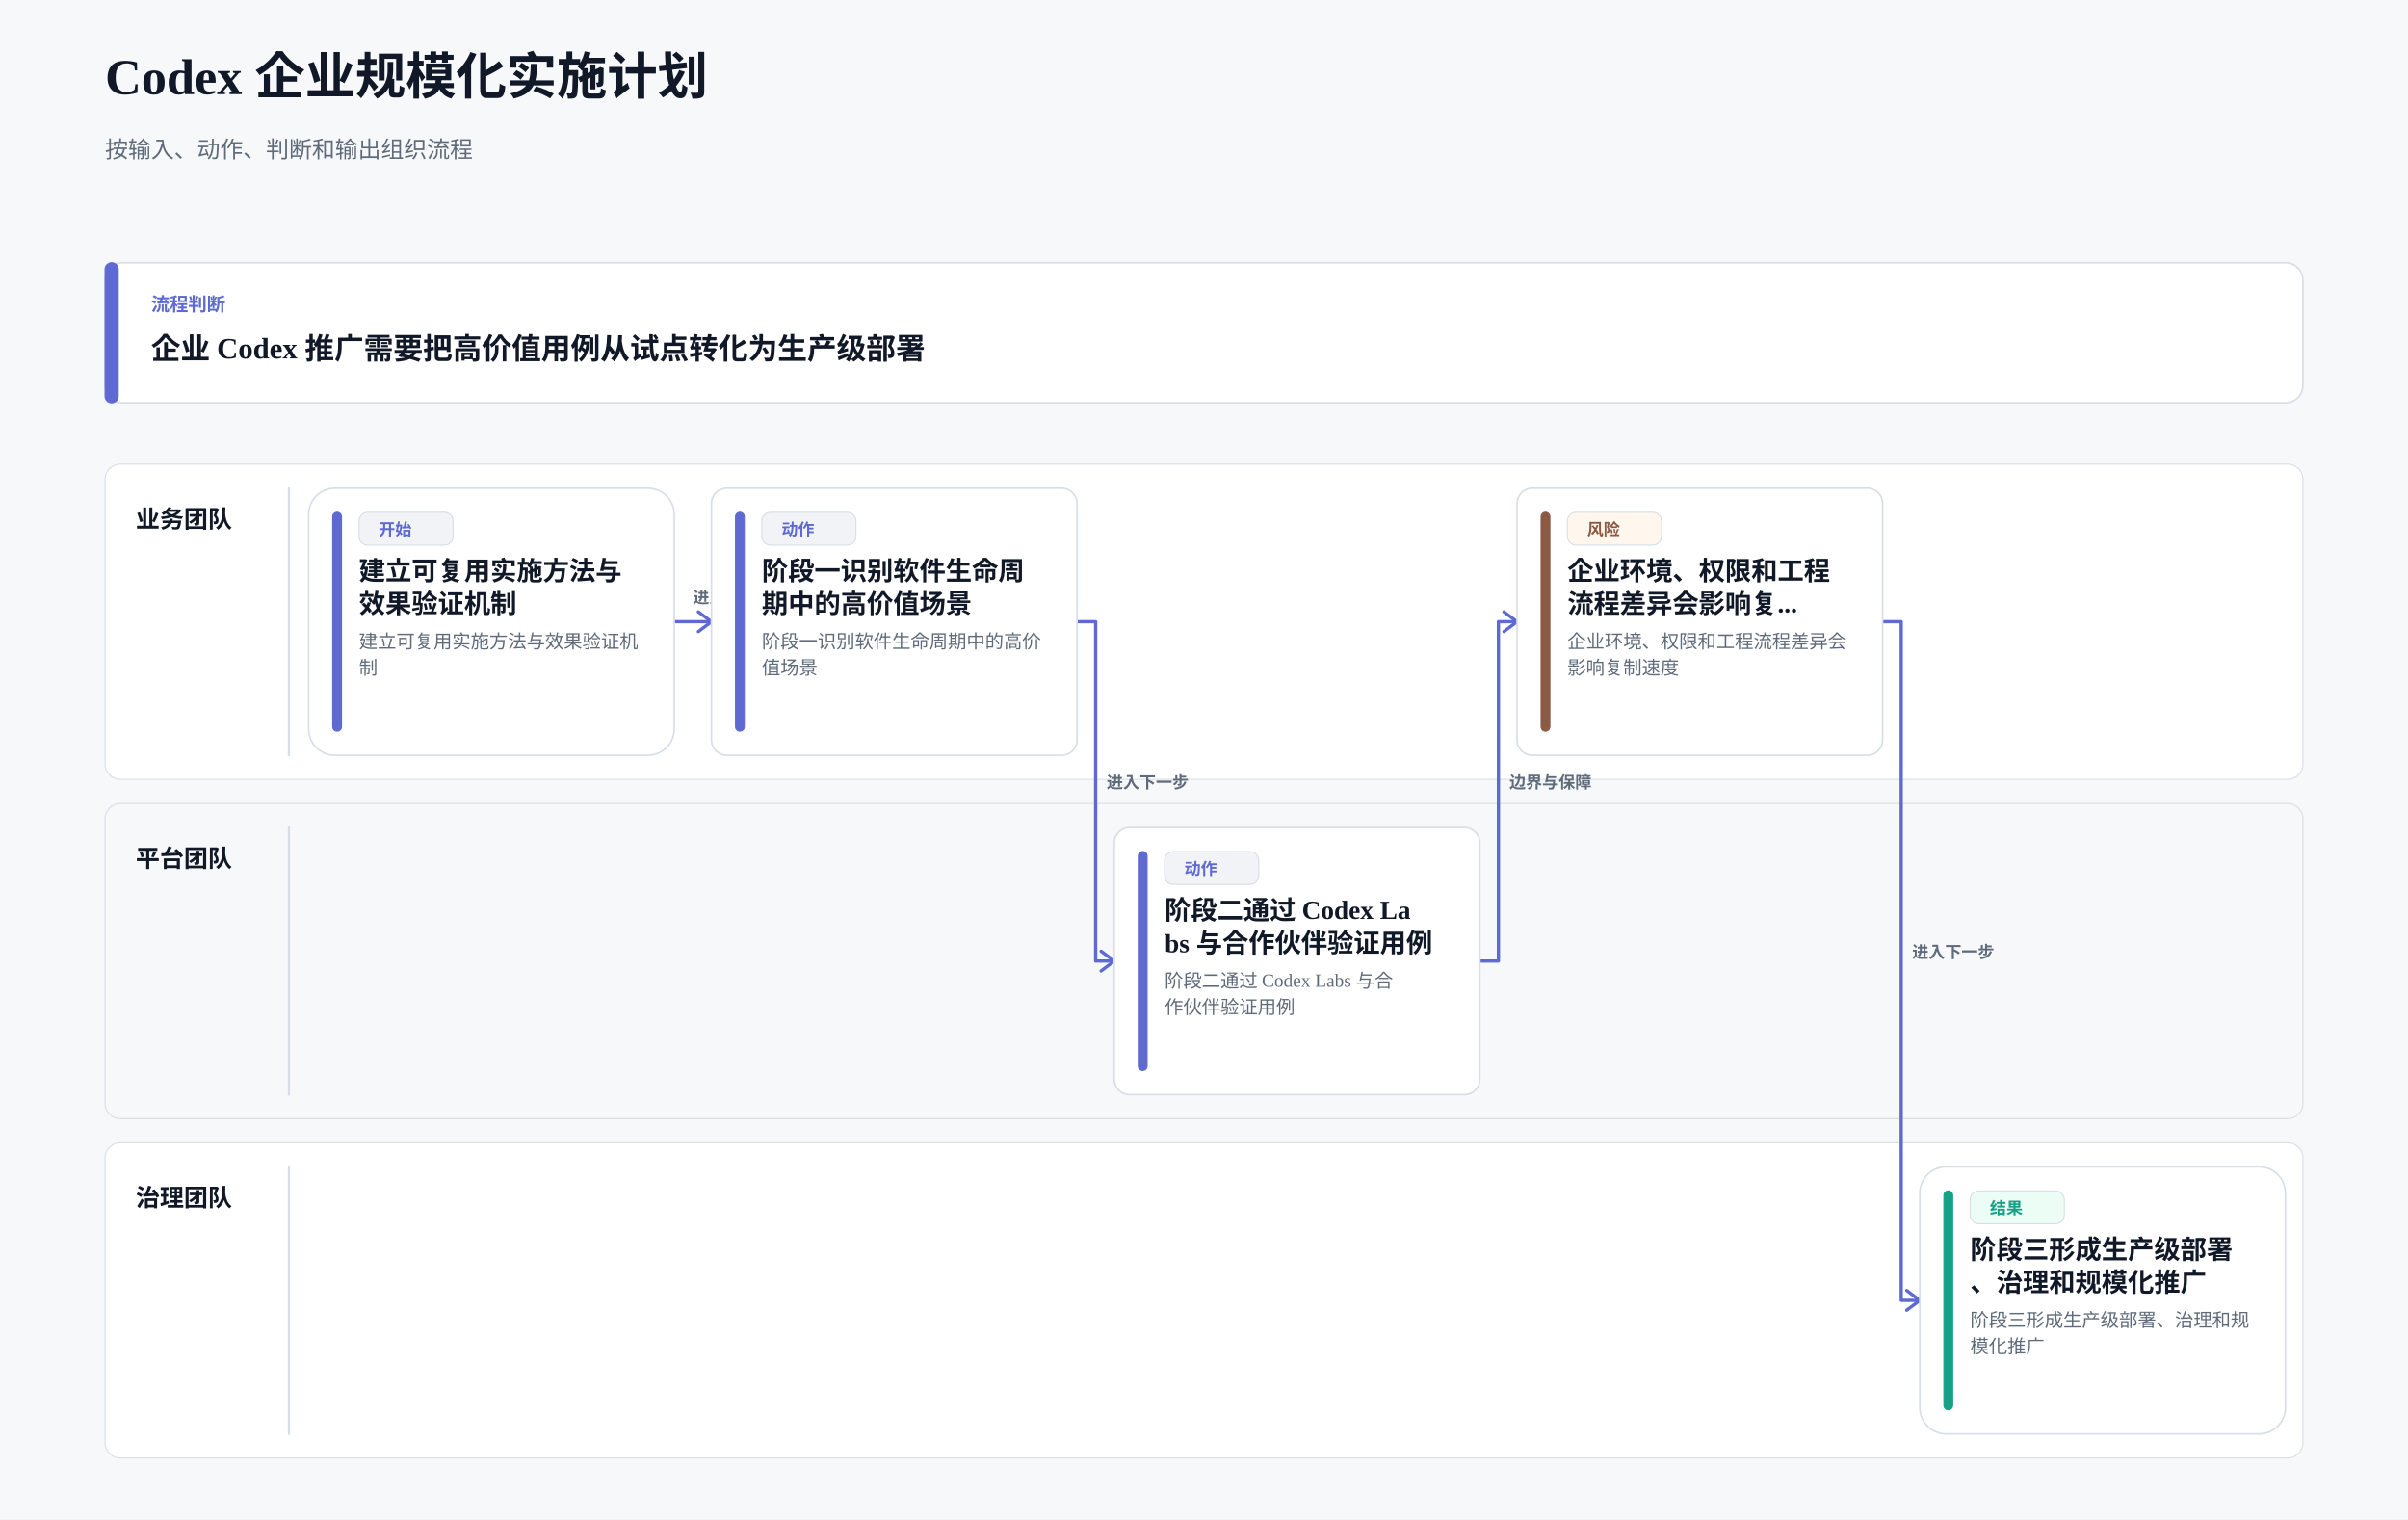
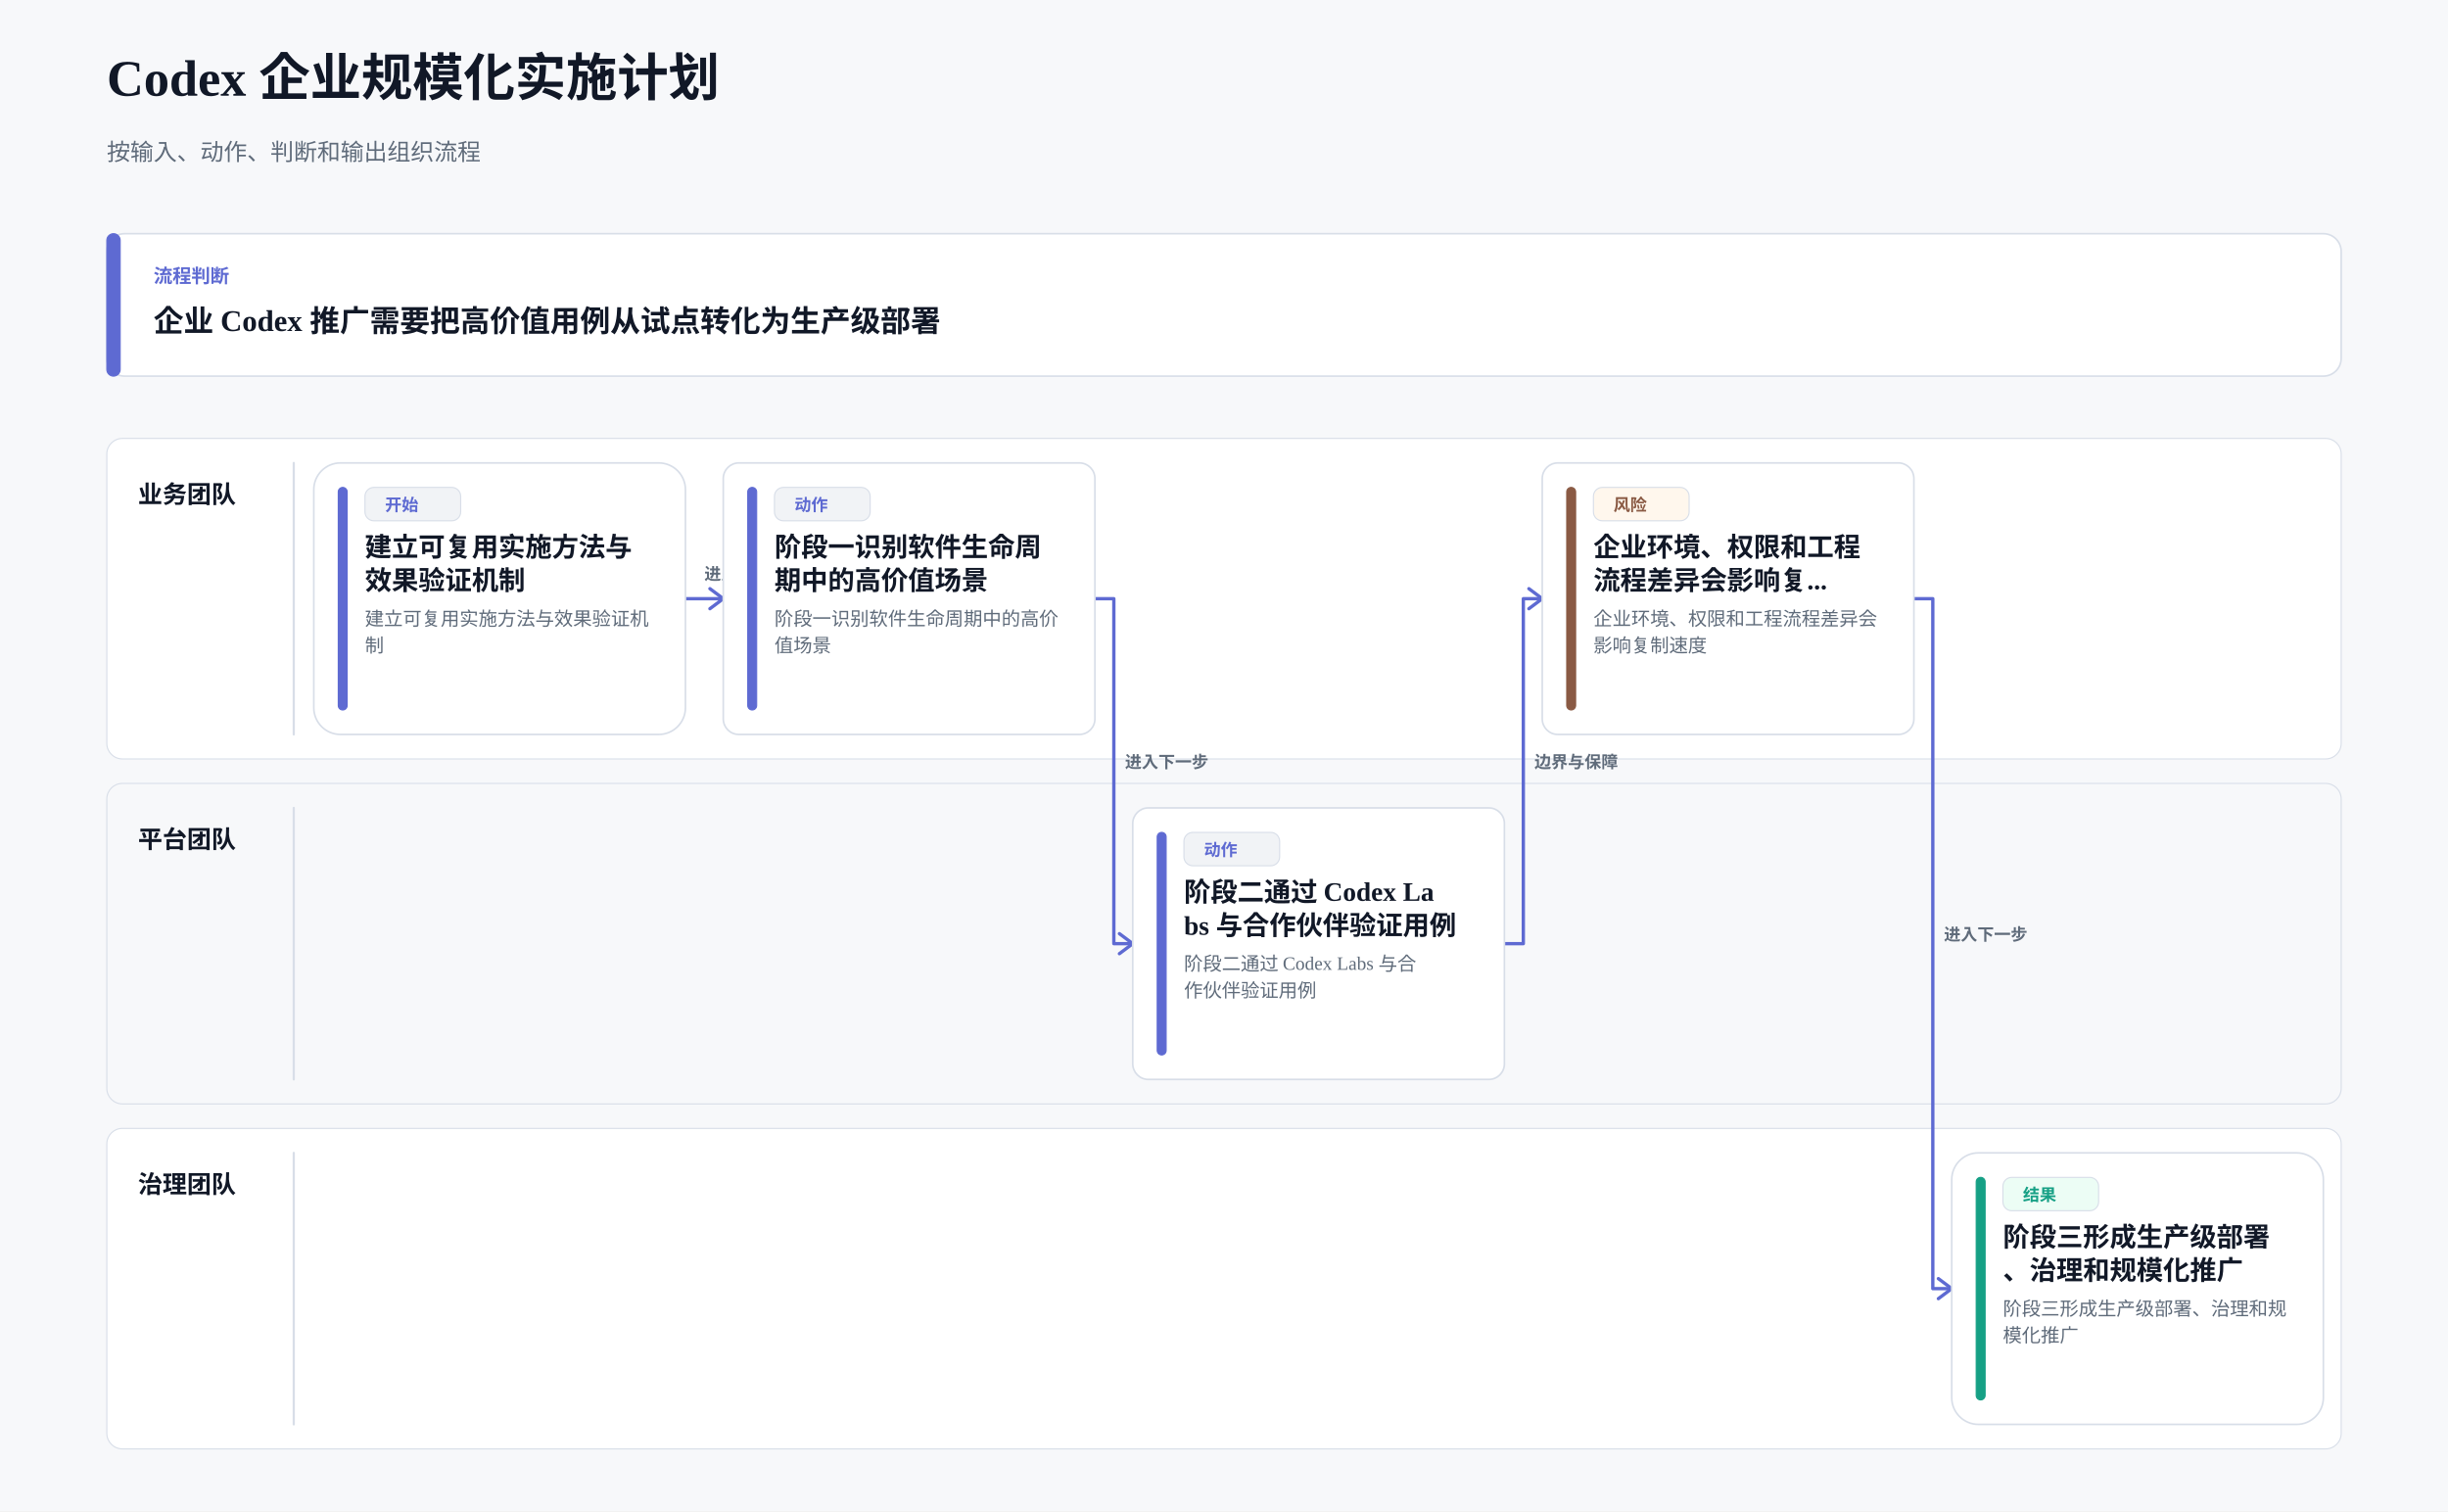
- <svg xmlns="http://www.w3.org/2000/svg" width="2200" height="1388" viewBox="0 0 2200 1388" data-layout-engine="v4" data-layout="flow-canvas" data-flow-mode="swimlane-flow">
-   <rect x="0" y="0" width="2200" height="1388" rx="0" fill="#F7F8FA" stroke="#F7F8FA" stroke-width="0" />
+ <svg xmlns="http://www.w3.org/2000/svg" width="2200" height="1358" viewBox="0 0 2200 1358" data-layout-engine="v4" data-layout="flow-canvas" data-pipeline-version="4.4" data-flow-mode="swimlane-flow">
+   <rect x="0" y="0" width="2200" height="1358" rx="0" fill="#F7F8FA" stroke="#F7F8FA" stroke-width="0" />
  <g>
-     <g data-v43-block="title" data-block-type="title" data-x="96" data-y="40" data-width="2008" data-height="200" data-column="full">
+     <g data-v43-block="title" data-block-type="title" data-x="96" data-y="40" data-width="2008" data-height="170" data-column="full">
      <text x="96" y="86" font-size="46" fill="#111827" font-weight="700">
        <tspan x="96" dy="0">Codex 企业规模化实施计划</tspan>
      </text>
      <text x="96" y="144" font-size="21" fill="#5F6B7A" font-weight="500">
        <tspan x="96" dy="0">按输入、动作、判断和输出组织流程</tspan>
      </text>
    </g>
-     <g data-v43-block="statement" data-block-type="statement" data-x="96" data-y="240" data-width="2008" data-height="128" data-column="full">
-       <rect x="96" y="240" width="2008" height="128" rx="16" fill="#FFFFFF" stroke="#D8DEE8" stroke-width="1.5" />
-       <rect x="96" y="240" width="12" height="128" rx="6" fill="#5E6AD2" stroke="#5E6AD2" stroke-width="1" />
-       <text x="138" y="284" font-size="17" fill="#5E6AD2" font-weight="700">
+     <g data-v43-block="statement" data-block-type="statement" data-x="96" data-y="210" data-width="2008" data-height="128" data-column="full">
+       <rect x="96" y="210" width="2008" height="128" rx="16" fill="#FFFFFF" stroke="#D8DEE8" stroke-width="1.5" />
+       <rect x="96" y="210" width="12" height="128" rx="6" fill="#5E6AD2" stroke="#5E6AD2" stroke-width="1" />
+       <text x="138" y="254" font-size="17" fill="#5E6AD2" font-weight="700">
        <tspan x="138" dy="0">流程判断</tspan>
      </text>
-       <text x="138" y="328" font-size="27" fill="#111827" font-weight="700">
+       <text x="138" y="298" font-size="27" fill="#111827" font-weight="700">
        <tspan x="138" dy="0">企业 Codex 推广需要把高价值用例从试点转化为生产级部署</tspan>
      </text>
    </g>
-     <g data-v43-block="flow" data-block-type="swimlane-flow" data-x="96" data-y="424" data-width="2008" data-height="908" data-column="full">
-       <rect x="96" y="424" width="2008" height="288" rx="14" fill="#FFFFFF" stroke="#D8DEE8" stroke-width="1" data-flow-lane="lane-1" />
-       <text x="124" y="482" font-size="22" fill="#111827" font-weight="700">
+     <g data-v43-block="flow" data-block-type="swimlane-flow" data-x="96" data-y="394" data-width="2008" data-height="908" data-column="full">
+       <rect x="96" y="394" width="2008" height="288" rx="14" fill="#FFFFFF" stroke="#D8DEE8" stroke-width="1" data-flow-lane="lane-1" />
+       <text x="124" y="452" font-size="22" fill="#111827" font-weight="700">
        <tspan x="124" dy="0">业务团队</tspan>
      </text>
-       <line x1="264" y1="446" x2="264" y2="690" stroke="#D8DEE8" stroke-width="2" stroke-linecap="round" />
-       <rect x="96" y="734" width="2008" height="288" rx="14" fill="#F7F8FA" stroke="#D8DEE8" stroke-width="1" data-flow-lane="lane-2" />
-       <text x="124" y="792" font-size="22" fill="#111827" font-weight="700">
+       <line x1="264" y1="416" x2="264" y2="660" stroke="#D8DEE8" stroke-width="2" stroke-linecap="round" />
+       <rect x="96" y="704" width="2008" height="288" rx="14" fill="#F7F8FA" stroke="#D8DEE8" stroke-width="1" data-flow-lane="lane-2" />
+       <text x="124" y="762" font-size="22" fill="#111827" font-weight="700">
        <tspan x="124" dy="0">平台团队</tspan>
      </text>
-       <line x1="264" y1="756" x2="264" y2="1000" stroke="#D8DEE8" stroke-width="2" stroke-linecap="round" />
-       <rect x="96" y="1044" width="2008" height="288" rx="14" fill="#FFFFFF" stroke="#D8DEE8" stroke-width="1" data-flow-lane="lane-3" />
-       <text x="124" y="1102" font-size="22" fill="#111827" font-weight="700">
+       <line x1="264" y1="726" x2="264" y2="970" stroke="#D8DEE8" stroke-width="2" stroke-linecap="round" />
+       <rect x="96" y="1014" width="2008" height="288" rx="14" fill="#FFFFFF" stroke="#D8DEE8" stroke-width="1" data-flow-lane="lane-3" />
+       <text x="124" y="1072" font-size="22" fill="#111827" font-weight="700">
        <tspan x="124" dy="0">治理团队</tspan>
      </text>
-       <line x1="264" y1="1066" x2="264" y2="1310" stroke="#D8DEE8" stroke-width="2" stroke-linecap="round" />
-       <line x1="616" y1="568" x2="650" y2="568" stroke="#5E6AD2" stroke-width="3" stroke-linecap="round" data-flow-edge="node-1-&gt;node-2" data-from="node-1" data-to="node-2" data-start="616,568" data-end="650,568" data-edge-label="进入下一步" />
-       <line x1="650" y1="568" x2="638" y2="559" stroke="#5E6AD2" stroke-width="3" stroke-linecap="round" />
-       <line x1="650" y1="568" x2="638" y2="577" stroke="#5E6AD2" stroke-width="3" stroke-linecap="round" />
-       <text x="633" y="551" font-size="15" fill="#5F6B7A" font-weight="700" data-flow-edge-label="进入下一步">
+       <line x1="264" y1="1036" x2="264" y2="1280" stroke="#D8DEE8" stroke-width="2" stroke-linecap="round" />
+       <line x1="616" y1="538" x2="650" y2="538" stroke="#5E6AD2" stroke-width="3" stroke-linecap="round" data-flow-edge="node-1-&gt;node-2" data-from="node-1" data-to="node-2" data-start="616,538" data-end="650,538" data-edge-label="进入下一步" />
+       <line x1="650" y1="538" x2="638" y2="529" stroke="#5E6AD2" stroke-width="3" stroke-linecap="round" />
+       <line x1="650" y1="538" x2="638" y2="547" stroke="#5E6AD2" stroke-width="3" stroke-linecap="round" />
+       <text x="633" y="521" font-size="15" fill="#5F6B7A" font-weight="700" data-flow-edge-label="进入下一步">
        <tspan x="633" dy="0">进入下一步</tspan>
      </text>
-       <polyline points="984,568 1001,568 1001,878 1018,878" fill="none" stroke="#5E6AD2" stroke-width="3" stroke-linecap="round" stroke-linejoin="round" data-flow-edge="node-2-&gt;node-3" data-from="node-2" data-to="node-3" data-start="984,568" data-end="1018,878" data-edge-label="进入下一步" />
-       <line x1="1018" y1="878" x2="1006" y2="869" stroke="#5E6AD2" stroke-width="3" stroke-linecap="round" />
-       <line x1="1018" y1="878" x2="1006" y2="887" stroke="#5E6AD2" stroke-width="3" stroke-linecap="round" />
-       <text x="1011" y="720" font-size="15" fill="#5F6B7A" font-weight="700" data-flow-edge-label="进入下一步">
+       <polyline points="984,538 1001,538 1001,848 1018,848" fill="none" stroke="#5E6AD2" stroke-width="3" stroke-linecap="round" stroke-linejoin="round" data-flow-edge="node-2-&gt;node-3" data-from="node-2" data-to="node-3" data-start="984,538" data-end="1018,848" data-edge-label="进入下一步" />
+       <line x1="1018" y1="848" x2="1006" y2="839" stroke="#5E6AD2" stroke-width="3" stroke-linecap="round" />
+       <line x1="1018" y1="848" x2="1006" y2="857" stroke="#5E6AD2" stroke-width="3" stroke-linecap="round" />
+       <text x="1011" y="690" font-size="15" fill="#5F6B7A" font-weight="700" data-flow-edge-label="进入下一步">
        <tspan x="1011" dy="0">进入下一步</tspan>
      </text>
-       <polyline points="1352,878 1369,878 1369,568 1386,568" fill="none" stroke="#5E6AD2" stroke-width="3" stroke-linecap="round" stroke-linejoin="round" data-flow-edge="node-3-&gt;risk-1" data-from="node-3" data-to="risk-1" data-start="1352,878" data-end="1386,568" data-edge-label="边界与保障" />
-       <line x1="1386" y1="568" x2="1374" y2="559" stroke="#5E6AD2" stroke-width="3" stroke-linecap="round" />
-       <line x1="1386" y1="568" x2="1374" y2="577" stroke="#5E6AD2" stroke-width="3" stroke-linecap="round" />
-       <text x="1379" y="720" font-size="15" fill="#5F6B7A" font-weight="700" data-flow-edge-label="边界与保障">
+       <polyline points="1352,848 1369,848 1369,538 1386,538" fill="none" stroke="#5E6AD2" stroke-width="3" stroke-linecap="round" stroke-linejoin="round" data-flow-edge="node-3-&gt;risk-1" data-from="node-3" data-to="risk-1" data-start="1352,848" data-end="1386,538" data-edge-label="边界与保障" />
+       <line x1="1386" y1="538" x2="1374" y2="529" stroke="#5E6AD2" stroke-width="3" stroke-linecap="round" />
+       <line x1="1386" y1="538" x2="1374" y2="547" stroke="#5E6AD2" stroke-width="3" stroke-linecap="round" />
+       <text x="1379" y="690" font-size="15" fill="#5F6B7A" font-weight="700" data-flow-edge-label="边界与保障">
        <tspan x="1379" dy="0">边界与保障</tspan>
      </text>
-       <polyline points="1720,568 1737,568 1737,1188 1754,1188" fill="none" stroke="#5E6AD2" stroke-width="3" stroke-linecap="round" stroke-linejoin="round" data-flow-edge="risk-1-&gt;node-4" data-from="risk-1" data-to="node-4" data-start="1720,568" data-end="1754,1188" data-edge-label="进入下一步" />
-       <line x1="1754" y1="1188" x2="1742" y2="1179" stroke="#5E6AD2" stroke-width="3" stroke-linecap="round" />
-       <line x1="1754" y1="1188" x2="1742" y2="1197" stroke="#5E6AD2" stroke-width="3" stroke-linecap="round" />
-       <text x="1747" y="875" font-size="15" fill="#5F6B7A" font-weight="700" data-flow-edge-label="进入下一步">
+       <polyline points="1720,538 1737,538 1737,1158 1754,1158" fill="none" stroke="#5E6AD2" stroke-width="3" stroke-linecap="round" stroke-linejoin="round" data-flow-edge="risk-1-&gt;node-4" data-from="risk-1" data-to="node-4" data-start="1720,538" data-end="1754,1158" data-edge-label="进入下一步" />
+       <line x1="1754" y1="1158" x2="1742" y2="1149" stroke="#5E6AD2" stroke-width="3" stroke-linecap="round" />
+       <line x1="1754" y1="1158" x2="1742" y2="1167" stroke="#5E6AD2" stroke-width="3" stroke-linecap="round" />
+       <text x="1747" y="845" font-size="15" fill="#5F6B7A" font-weight="700" data-flow-edge-label="进入下一步">
        <tspan x="1747" dy="0">进入下一步</tspan>
      </text>
-       <rect x="282" y="446" width="334" height="244" rx="24" fill="#FFFFFF" stroke="#D8DEE8" stroke-width="1.5" data-flow-node="node-1" data-node-x="282" data-node-y="446" data-node-width="334" data-node-height="244" data-node-type="start" />
-       <rect x="304" y="468" width="8" height="200" rx="4" fill="#5E6AD2" stroke="#5E6AD2" stroke-width="1" />
-       <rect x="328" y="468" width="86" height="30" rx="8" fill="#F1F3F6" stroke="#D8DEE8" stroke-width="1" />
-       <text x="346" y="489" font-size="15" fill="#5E6AD2" font-weight="700">
+       <rect x="282" y="416" width="334" height="244" rx="24" fill="#FFFFFF" stroke="#D8DEE8" stroke-width="1.5" data-flow-node="node-1" data-node-x="282" data-node-y="416" data-node-width="334" data-node-height="244" data-node-type="start" />
+       <rect x="304" y="438" width="8" height="200" rx="4" fill="#5E6AD2" stroke="#5E6AD2" stroke-width="1" />
+       <rect x="328" y="438" width="86" height="30" rx="8" fill="#F1F3F6" stroke="#D8DEE8" stroke-width="1" />
+       <text x="346" y="459" font-size="15" fill="#5E6AD2" font-weight="700">
        <tspan x="346" dy="0">开始</tspan>
      </text>
-       <text x="328" y="530" font-size="24" fill="#111827" font-weight="700">
+       <text x="328" y="500" font-size="24" fill="#111827" font-weight="700">
        <tspan x="328" dy="0">建立可复用实施方法与</tspan>
        <tspan x="328" dy="30">效果验证机制</tspan>
      </text>
-       <text x="328" y="592" font-size="17" fill="#5F6B7A" font-weight="500">
+       <text x="328" y="562" font-size="17" fill="#5F6B7A" font-weight="500">
        <tspan x="328" dy="0">建立可复用实施方法与效果验证机</tspan>
        <tspan x="328" dy="24">制</tspan>
      </text>
-       <rect x="650" y="446" width="334" height="244" rx="14" fill="#FFFFFF" stroke="#D8DEE8" stroke-width="1.5" data-flow-node="node-2" data-node-x="650" data-node-y="446" data-node-width="334" data-node-height="244" data-node-type="action" />
-       <rect x="672" y="468" width="8" height="200" rx="4" fill="#5E6AD2" stroke="#5E6AD2" stroke-width="1" />
-       <rect x="696" y="468" width="86" height="30" rx="8" fill="#F1F3F6" stroke="#D8DEE8" stroke-width="1" />
-       <text x="714" y="489" font-size="15" fill="#5E6AD2" font-weight="700">
+       <rect x="650" y="416" width="334" height="244" rx="14" fill="#FFFFFF" stroke="#D8DEE8" stroke-width="1.5" data-flow-node="node-2" data-node-x="650" data-node-y="416" data-node-width="334" data-node-height="244" data-node-type="action" />
+       <rect x="672" y="438" width="8" height="200" rx="4" fill="#5E6AD2" stroke="#5E6AD2" stroke-width="1" />
+       <rect x="696" y="438" width="86" height="30" rx="8" fill="#F1F3F6" stroke="#D8DEE8" stroke-width="1" />
+       <text x="714" y="459" font-size="15" fill="#5E6AD2" font-weight="700">
        <tspan x="714" dy="0">动作</tspan>
      </text>
-       <text x="696" y="530" font-size="24" fill="#111827" font-weight="700">
+       <text x="696" y="500" font-size="24" fill="#111827" font-weight="700">
        <tspan x="696" dy="0">阶段一识别软件生命周</tspan>
        <tspan x="696" dy="30">期中的高价值场景</tspan>
      </text>
-       <text x="696" y="592" font-size="17" fill="#5F6B7A" font-weight="500">
+       <text x="696" y="562" font-size="17" fill="#5F6B7A" font-weight="500">
        <tspan x="696" dy="0">阶段一识别软件生命周期中的高价</tspan>
        <tspan x="696" dy="24">值场景</tspan>
      </text>
-       <rect x="1018" y="756" width="334" height="244" rx="14" fill="#FFFFFF" stroke="#D8DEE8" stroke-width="1.5" data-flow-node="node-3" data-node-x="1018" data-node-y="756" data-node-width="334" data-node-height="244" data-node-type="action" />
-       <rect x="1040" y="778" width="8" height="200" rx="4" fill="#5E6AD2" stroke="#5E6AD2" stroke-width="1" />
-       <rect x="1064" y="778" width="86" height="30" rx="8" fill="#F1F3F6" stroke="#D8DEE8" stroke-width="1" />
-       <text x="1082" y="799" font-size="15" fill="#5E6AD2" font-weight="700">
+       <rect x="1018" y="726" width="334" height="244" rx="14" fill="#FFFFFF" stroke="#D8DEE8" stroke-width="1.5" data-flow-node="node-3" data-node-x="1018" data-node-y="726" data-node-width="334" data-node-height="244" data-node-type="action" />
+       <rect x="1040" y="748" width="8" height="200" rx="4" fill="#5E6AD2" stroke="#5E6AD2" stroke-width="1" />
+       <rect x="1064" y="748" width="86" height="30" rx="8" fill="#F1F3F6" stroke="#D8DEE8" stroke-width="1" />
+       <text x="1082" y="769" font-size="15" fill="#5E6AD2" font-weight="700">
        <tspan x="1082" dy="0">动作</tspan>
      </text>
-       <text x="1064" y="840" font-size="24" fill="#111827" font-weight="700">
+       <text x="1064" y="810" font-size="24" fill="#111827" font-weight="700">
        <tspan x="1064" dy="0">阶段二通过 Codex La</tspan>
        <tspan x="1064" dy="30">bs 与合作伙伴验证用例</tspan>
      </text>
-       <text x="1064" y="902" font-size="17" fill="#5F6B7A" font-weight="500">
+       <text x="1064" y="872" font-size="17" fill="#5F6B7A" font-weight="500">
        <tspan x="1064" dy="0">阶段二通过 Codex Labs 与合</tspan>
        <tspan x="1064" dy="24">作伙伴验证用例</tspan>
      </text>
-       <rect x="1386" y="446" width="334" height="244" rx="14" fill="#FFFFFF" stroke="#D8DEE8" stroke-width="1.5" data-flow-node="risk-1" data-node-x="1386" data-node-y="446" data-node-width="334" data-node-height="244" data-node-type="risk" />
-       <rect x="1408" y="468" width="8" height="200" rx="4" fill="#8A5A44" stroke="#8A5A44" stroke-width="1" />
-       <rect x="1432" y="468" width="86" height="30" rx="8" fill="#FFF7ED" stroke="#D8DEE8" stroke-width="1" />
-       <text x="1450" y="489" font-size="15" fill="#8A5A44" font-weight="700">
+       <rect x="1386" y="416" width="334" height="244" rx="14" fill="#FFFFFF" stroke="#D8DEE8" stroke-width="1.5" data-flow-node="risk-1" data-node-x="1386" data-node-y="416" data-node-width="334" data-node-height="244" data-node-type="risk" />
+       <rect x="1408" y="438" width="8" height="200" rx="4" fill="#8A5A44" stroke="#8A5A44" stroke-width="1" />
+       <rect x="1432" y="438" width="86" height="30" rx="8" fill="#FFF7ED" stroke="#D8DEE8" stroke-width="1" />
+       <text x="1450" y="459" font-size="15" fill="#8A5A44" font-weight="700">
        <tspan x="1450" dy="0">风险</tspan>
      </text>
-       <text x="1432" y="530" font-size="24" fill="#111827" font-weight="700">
+       <text x="1432" y="500" font-size="24" fill="#111827" font-weight="700">
        <tspan x="1432" dy="0">企业环境、权限和工程</tspan>
        <tspan x="1432" dy="30">流程差异会影响复...</tspan>
      </text>
-       <text x="1432" y="592" font-size="17" fill="#5F6B7A" font-weight="500">
+       <text x="1432" y="562" font-size="17" fill="#5F6B7A" font-weight="500">
        <tspan x="1432" dy="0">企业环境、权限和工程流程差异会</tspan>
        <tspan x="1432" dy="24">影响复制速度</tspan>
      </text>
-       <rect x="1754" y="1066" width="334" height="244" rx="24" fill="#FFFFFF" stroke="#D8DEE8" stroke-width="1.5" data-flow-node="node-4" data-node-x="1754" data-node-y="1066" data-node-width="334" data-node-height="244" data-node-type="result" />
-       <rect x="1776" y="1088" width="8" height="200" rx="4" fill="#16A085" stroke="#16A085" stroke-width="1" />
-       <rect x="1800" y="1088" width="86" height="30" rx="8" fill="#ECFDF5" stroke="#D8DEE8" stroke-width="1" />
-       <text x="1818" y="1109" font-size="15" fill="#16A085" font-weight="700">
+       <rect x="1754" y="1036" width="334" height="244" rx="24" fill="#FFFFFF" stroke="#D8DEE8" stroke-width="1.5" data-flow-node="node-4" data-node-x="1754" data-node-y="1036" data-node-width="334" data-node-height="244" data-node-type="result" />
+       <rect x="1776" y="1058" width="8" height="200" rx="4" fill="#16A085" stroke="#16A085" stroke-width="1" />
+       <rect x="1800" y="1058" width="86" height="30" rx="8" fill="#ECFDF5" stroke="#D8DEE8" stroke-width="1" />
+       <text x="1818" y="1079" font-size="15" fill="#16A085" font-weight="700">
        <tspan x="1818" dy="0">结果</tspan>
      </text>
-       <text x="1800" y="1150" font-size="24" fill="#111827" font-weight="700">
+       <text x="1800" y="1120" font-size="24" fill="#111827" font-weight="700">
        <tspan x="1800" dy="0">阶段三形成生产级部署</tspan>
        <tspan x="1800" dy="30">、治理和规模化推广</tspan>
      </text>
-       <text x="1800" y="1212" font-size="17" fill="#5F6B7A" font-weight="500">
+       <text x="1800" y="1182" font-size="17" fill="#5F6B7A" font-weight="500">
        <tspan x="1800" dy="0">阶段三形成生产级部署、治理和规</tspan>
        <tspan x="1800" dy="24">模化推广</tspan>
      </text>
    </g>
  </g>
</svg>
